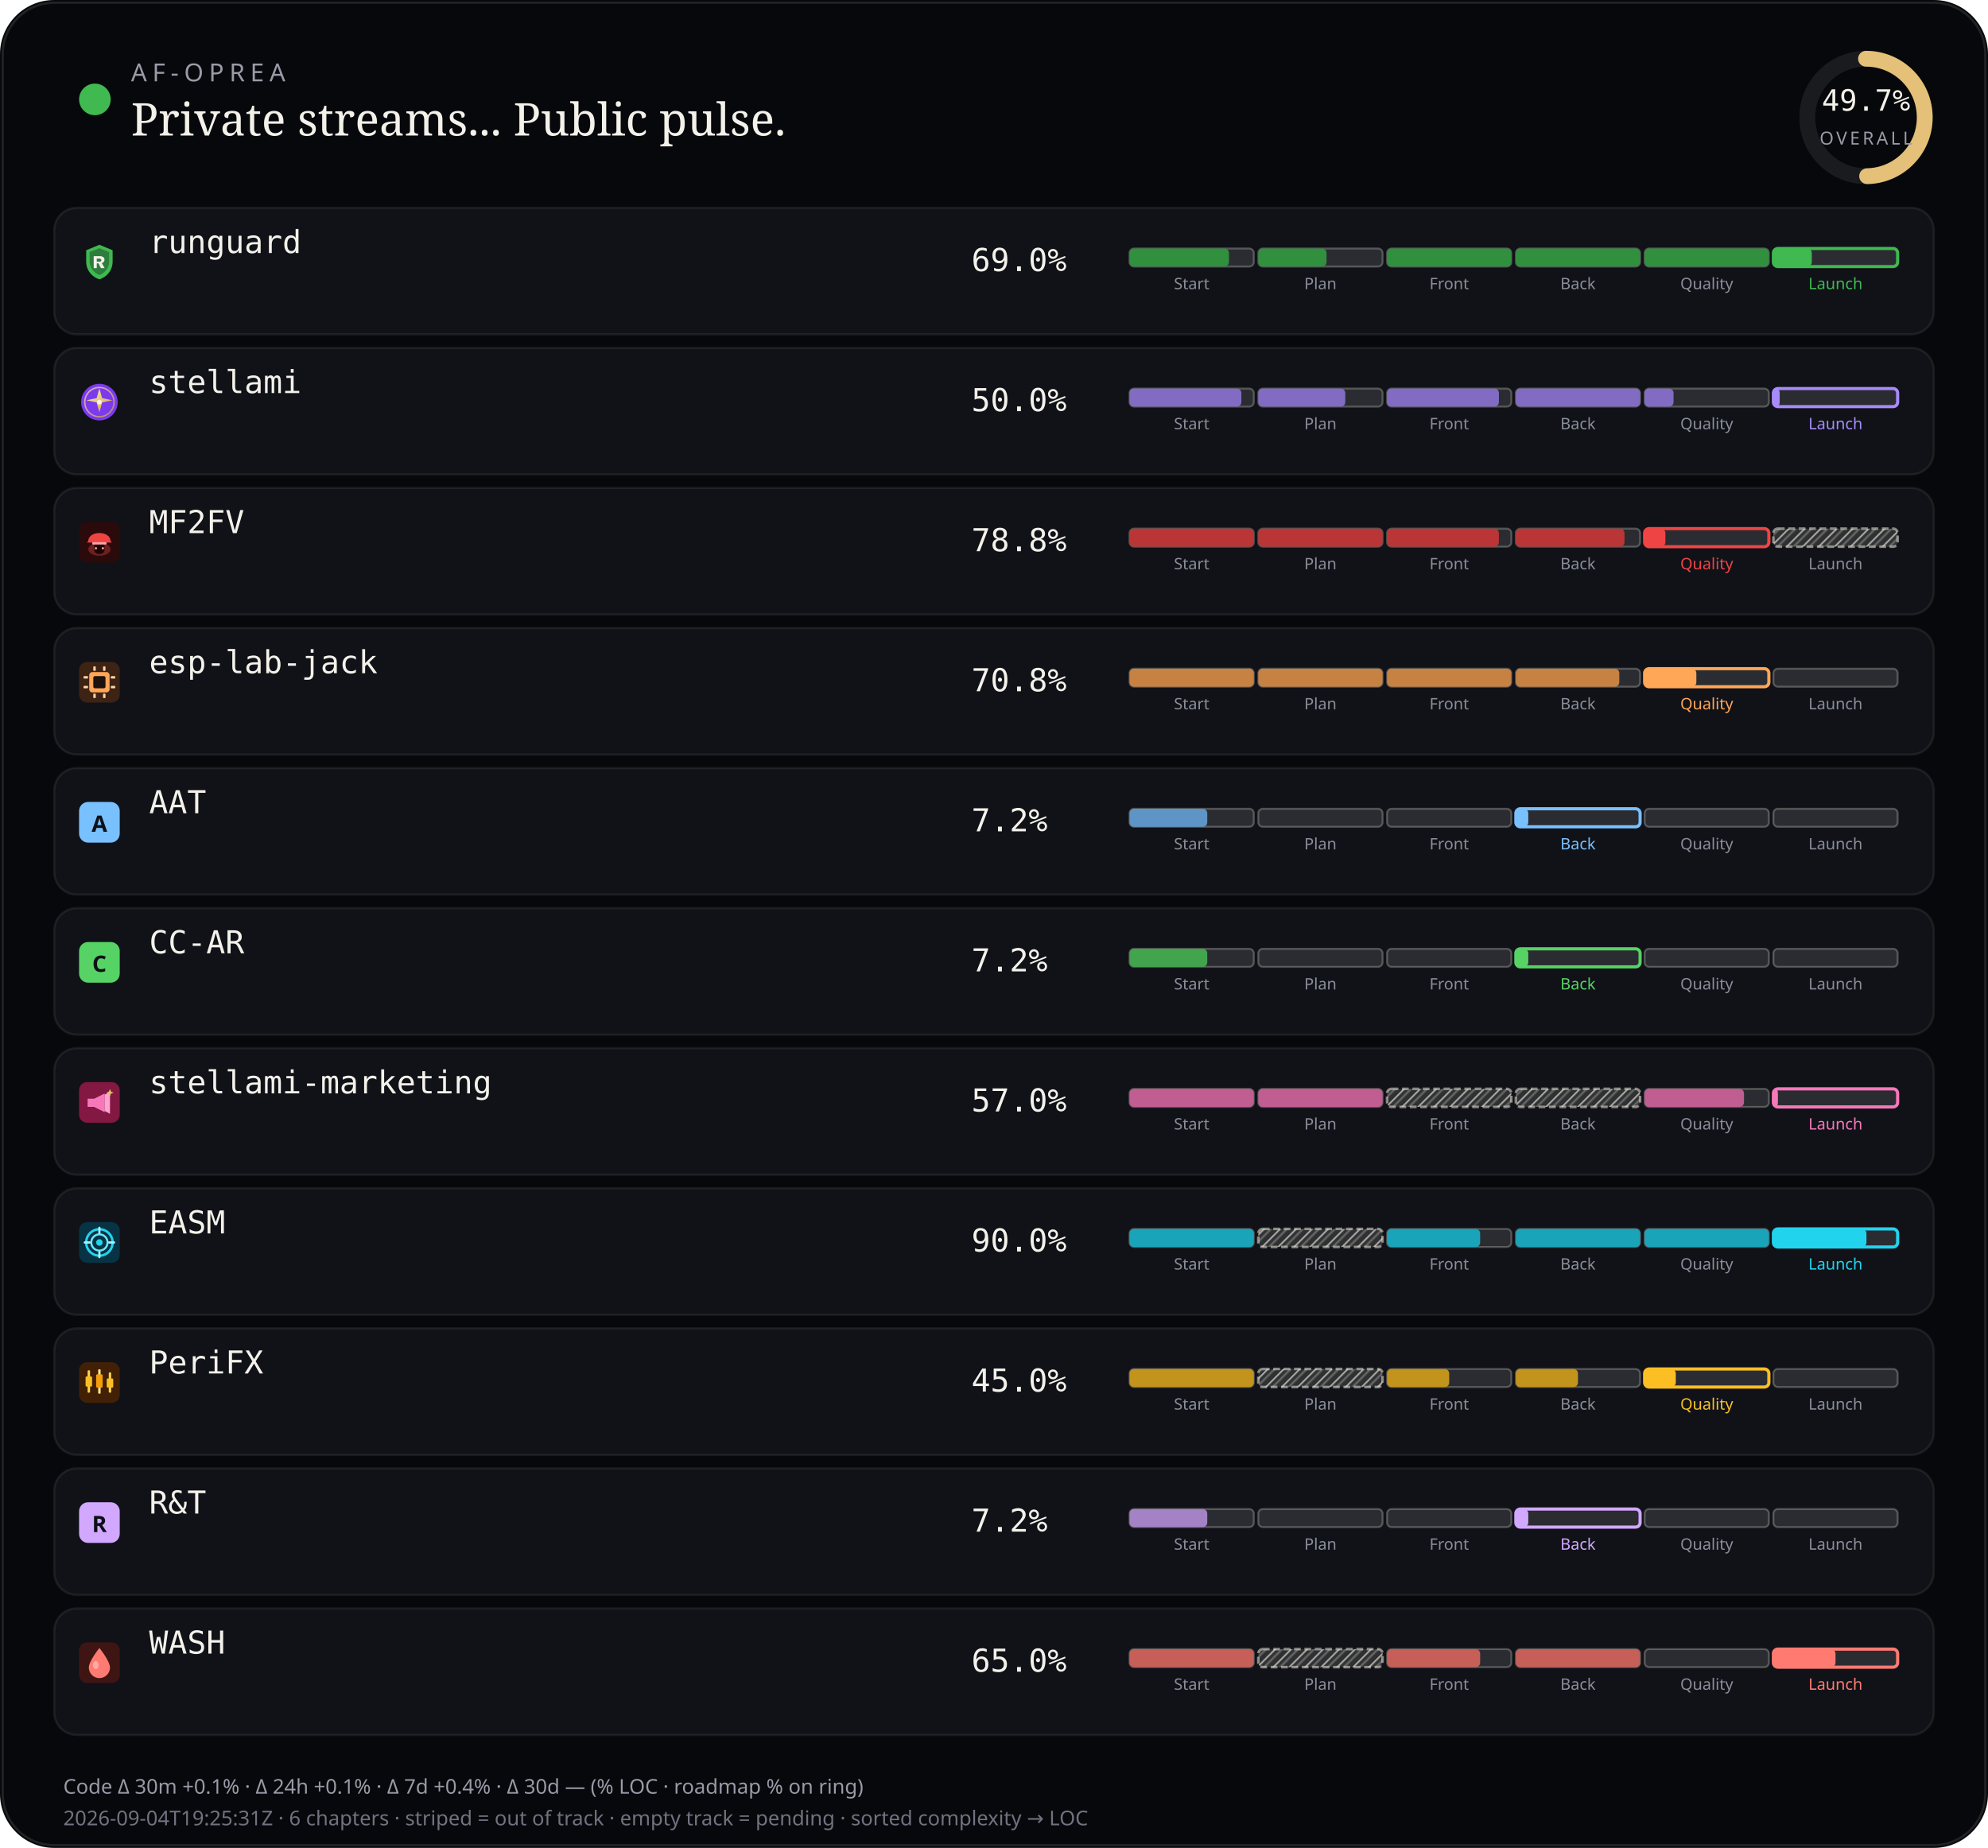
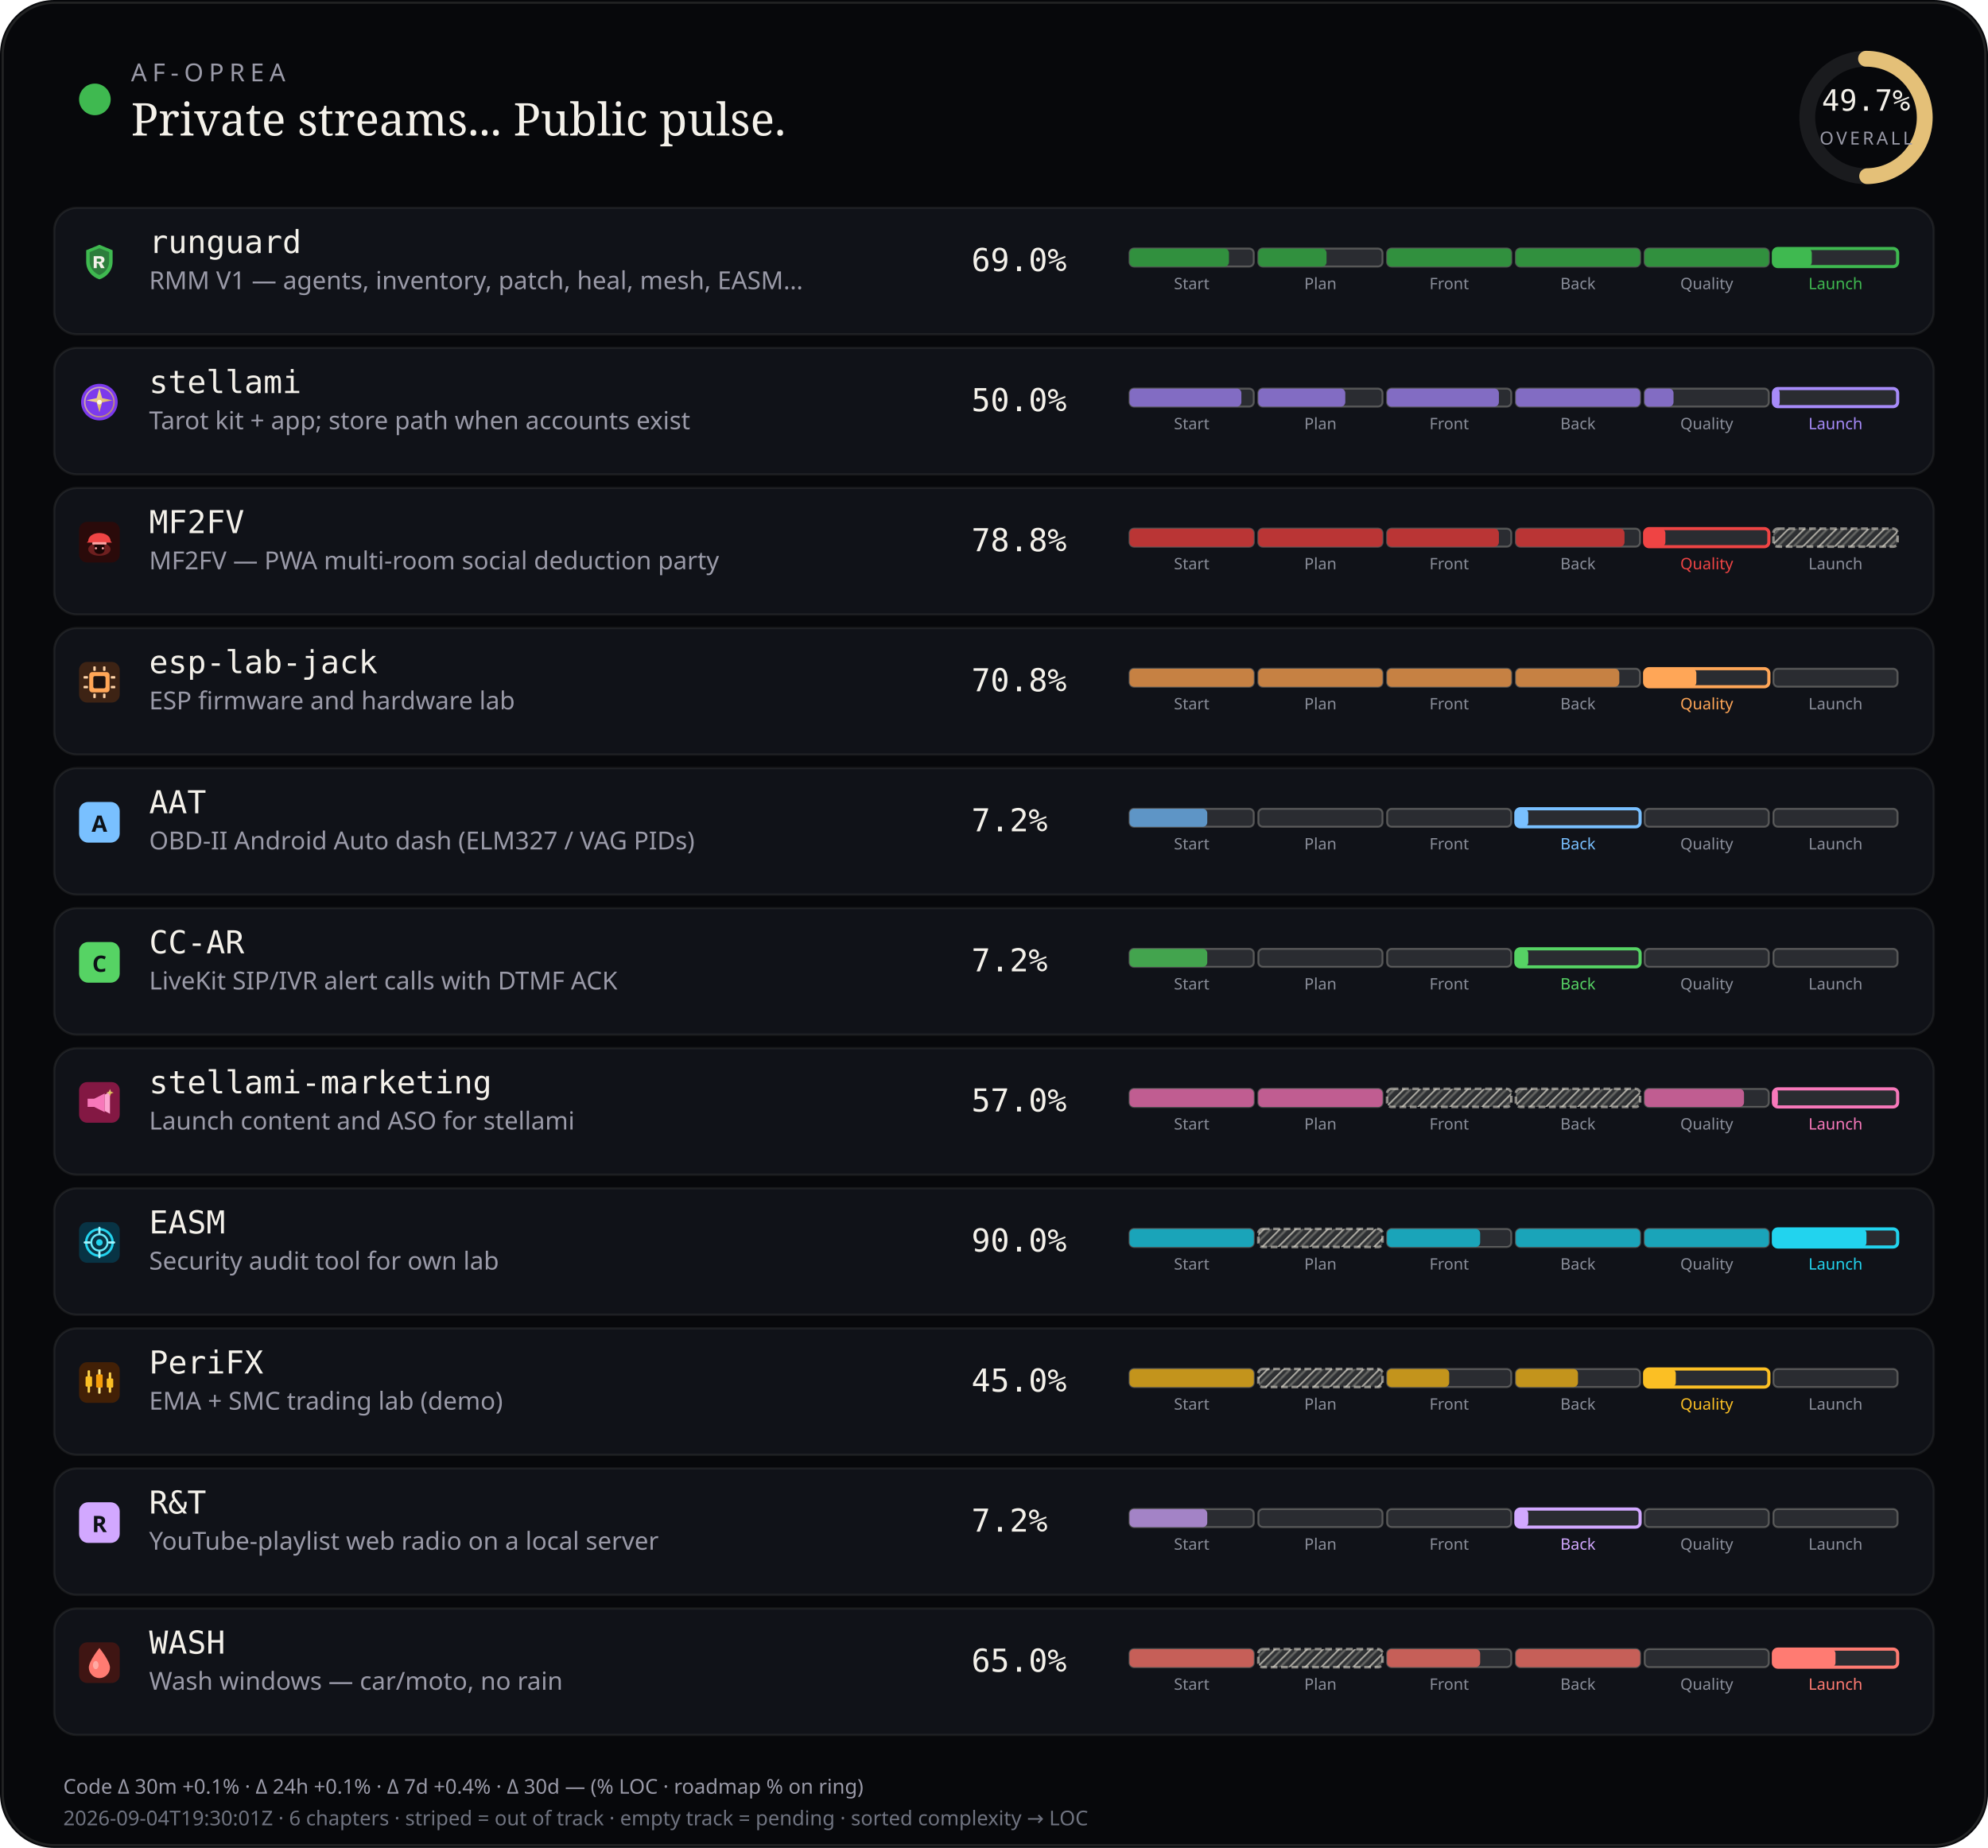
<svg xmlns="http://www.w3.org/2000/svg" viewBox="0 0 880 818" width="880" height="818" role="img" aria-label="AF-Oprea public work pulse">
  <defs>
    <pattern id="chSkip" width="5" height="5" patternUnits="userSpaceOnUse" patternTransform="rotate(45)">
      <line x1="0" y1="0" x2="0" y2="5" stroke="rgba(232,228,214,0.62)" stroke-width="1.6" />
      <line x1="2.5" y1="0" x2="2.5" y2="5" stroke="rgba(232,228,214,0.28)" stroke-width="1" />
    </pattern>
  </defs>
  <rect width="880" height="818" rx="24" fill="#07080b" />
  <rect x="1.2" y="1.2" width="877.6" height="815.6" rx="22.8" fill="none" stroke="rgba(232,228,214,0.12)" />
  <circle cx="42" cy="44" r="7" fill="#3fb950" />
  <text x="58" y="36" fill="#9a9aa8" font-size="11" font-family="ui-sans-serif, system-ui, sans-serif" letter-spacing="2.4">AF-OPREA</text>
  <text x="58" y="60" fill="#f4f1ea" font-size="20" font-family="ui-serif, Georgia, serif">Private streams... Public pulse.</text>
  <g transform="translate(790,16)">
    <circle cx="36" cy="36" r="26" fill="none" stroke="rgba(255,255,255,0.08)" stroke-width="7" />
    <circle cx="36" cy="36" r="26" fill="none" stroke="#e4c078" stroke-width="7" stroke-linecap="round" stroke-dasharray="163.36" stroke-dashoffset="82.17" transform="rotate(-90 36 36)" />
    <text x="36" y="33" text-anchor="middle" fill="#f4f1ea" font-size="13" font-family="ui-monospace, monospace">49.7%</text>
    <text x="36" y="48" text-anchor="middle" fill="#9a9aa8" font-size="8" font-family="ui-sans-serif, system-ui, sans-serif" letter-spacing="1.2">OVERALL</text>
  </g>
  <rect x="24" y="92" width="832" height="56" rx="10" fill="#101218" stroke="rgba(232,228,214,0.08)" />
  <g id="stream_logo_runguard" class="stream_logo" data-stream="runguard" transform="translate(35.0,107.0) scale(0.9)" opacity="1.0">
    <path fill="#3fb950" d="M10 1.5 L16.5 4.2 V9.8 C16.5 14.1 13.6 17.4 10 18.5 C6.4 17.4 3.5 14.1 3.5 9.8 V4.2 Z" />
    <path fill="#0d1117" fill-opacity=".35" d="M10 3.2 L14.8 5.1 V9.7 C14.8 12.9 12.6 15.4 10 16.4 C7.4 15.4 5.2 12.9 5.2 9.7 V5.1 Z" />
    <path fill="#f4f1ea" d="M7.2 7.1h3.1c1.35 0 2.2.7 2.2 1.75 0 .85-.5 1.45-1.35 1.65L12.6 13h-1.85l-1.2-2.35H8.7V13H7.2V7.1zm1.5 1.2v1.55h1.35c.55 0 .9-.28.9-.75s-.35-.8-.9-.8H8.7z" />
  </g>
  <use class="stream_logo" data-stream="runguard" href="#stream_logo_runguard" x="35.0" y="107.0" width="18" height="18" opacity="0" />
  <text x="66" y="112" fill="#f4f1ea" font-size="14" font-family="ui-monospace, SFMono-Regular, monospace">runguard</text>
+   <text x="66" y="128" fill="#9a9aa8" font-size="11" font-family="ui-sans-serif, system-ui, sans-serif">RMM V1 — agents, inventory, patch, heal, mesh, EASM…</text>
  <text x="430" y="120" fill="#f4f1ea" font-size="14" font-family="ui-monospace, SFMono-Regular, monospace">69.0%</text>
  <rect x="500.0" y="110.0" width="55.0" height="8.0" rx="2" fill="rgba(255,255,255,0.11)" stroke="rgba(232,228,214,0.28)" stroke-width="0.85" />
  <rect x="500.0" y="110.0" width="44.0" height="8.0" rx="2" fill="#31903e" />
  <text x="527.5" y="128.0" text-anchor="middle" fill="#8a8e9a" font-size="7" font-family="ui-sans-serif, system-ui, sans-serif">Start</text>
  <rect x="557.0" y="110.0" width="55.0" height="8.0" rx="2" fill="rgba(255,255,255,0.11)" stroke="rgba(232,228,214,0.28)" stroke-width="0.85" />
  <rect x="557.0" y="110.0" width="30.2" height="8.0" rx="2" fill="#31903e" />
  <text x="584.5" y="128.0" text-anchor="middle" fill="#8a8e9a" font-size="7" font-family="ui-sans-serif, system-ui, sans-serif">Plan</text>
  <rect x="614.0" y="110.0" width="55.0" height="8.0" rx="2" fill="rgba(255,255,255,0.11)" stroke="rgba(232,228,214,0.28)" stroke-width="0.85" />
  <rect x="614.0" y="110.0" width="55.0" height="8.0" rx="2" fill="#31903e" />
  <text x="641.5" y="128.0" text-anchor="middle" fill="#8a8e9a" font-size="7" font-family="ui-sans-serif, system-ui, sans-serif">Front</text>
  <rect x="671.0" y="110.0" width="55.0" height="8.0" rx="2" fill="rgba(255,255,255,0.11)" stroke="rgba(232,228,214,0.28)" stroke-width="0.85" />
  <rect x="671.0" y="110.0" width="55.0" height="8.0" rx="2" fill="#31903e" />
  <text x="698.5" y="128.0" text-anchor="middle" fill="#8a8e9a" font-size="7" font-family="ui-sans-serif, system-ui, sans-serif">Back</text>
  <rect x="728.0" y="110.0" width="55.0" height="8.0" rx="2" fill="rgba(255,255,255,0.11)" stroke="rgba(232,228,214,0.28)" stroke-width="0.85" />
  <rect x="728.0" y="110.0" width="55.0" height="8.0" rx="2" fill="#31903e" />
  <text x="755.5" y="128.0" text-anchor="middle" fill="#8a8e9a" font-size="7" font-family="ui-sans-serif, system-ui, sans-serif">Quality</text>
  <rect x="785.0" y="110.0" width="55.0" height="8.0" rx="2" fill="rgba(255,255,255,0.11)" stroke="#3fb950" stroke-width="1.4" />
  <rect x="785.0" y="110.0" width="17.0" height="8.0" rx="2" fill="#3fb950" />
  <text x="812.5" y="128.0" text-anchor="middle" fill="#3fb950" font-size="7" font-family="ui-sans-serif, system-ui, sans-serif">Launch</text>
  <rect x="24" y="154" width="832" height="56" rx="10" fill="#101218" stroke="rgba(232,228,214,0.08)" />
  <g id="stream_logo_stellami" class="stream_logo" data-stream="stellami" transform="translate(35.0,169.0) scale(0.9)" opacity="1.0">
    <defs>
      <linearGradient id="stream_logo_stellami-stellami-gold" x1="0%" y1="0%" x2="100%" y2="100%">
        <stop offset="0%" stop-color="#f5e6a8" />
        <stop offset="55%" stop-color="#e8c57a" />
        <stop offset="100%" stop-color="#c9a227" />
      </linearGradient>
    </defs>
    <circle cx="10" cy="10" r="9" fill="#7c3aed" />
    <circle cx="10" cy="10" r="7.2" fill="none" stroke="url(#stream_logo_stellami-stellami-gold)" stroke-width="0.7" opacity=".7" />
    <path fill="url(#stream_logo_stellami-stellami-gold)" d="M10 3.2 L11.35 8.05 L16.4 9.1 L11.35 10.15 L10 15 L8.65 10.15 L3.6 9.1 L8.65 8.05 Z" />
    <circle cx="10" cy="10" r="1.15" fill="#fff8e8" />
  </g>
  <use class="stream_logo" data-stream="stellami" href="#stream_logo_stellami" x="35.0" y="169.0" width="18" height="18" opacity="0" />
  <text x="66" y="174" fill="#f4f1ea" font-size="14" font-family="ui-monospace, SFMono-Regular, monospace">stellami</text>
+   <text x="66" y="190" fill="#9a9aa8" font-size="11" font-family="ui-sans-serif, system-ui, sans-serif">Tarot kit + app; store path when accounts exist</text>
  <text x="430" y="182" fill="#f4f1ea" font-size="14" font-family="ui-monospace, SFMono-Regular, monospace">50.0%</text>
  <rect x="500.0" y="172.0" width="55.0" height="8.0" rx="2" fill="rgba(255,255,255,0.11)" stroke="rgba(232,228,214,0.28)" stroke-width="0.85" />
  <rect x="500.0" y="172.0" width="49.5" height="8.0" rx="2" fill="#826cc3" />
  <text x="527.5" y="190.0" text-anchor="middle" fill="#8a8e9a" font-size="7" font-family="ui-sans-serif, system-ui, sans-serif">Start</text>
  <rect x="557.0" y="172.0" width="55.0" height="8.0" rx="2" fill="rgba(255,255,255,0.11)" stroke="rgba(232,228,214,0.28)" stroke-width="0.85" />
  <rect x="557.0" y="172.0" width="38.5" height="8.0" rx="2" fill="#826cc3" />
  <text x="584.5" y="190.0" text-anchor="middle" fill="#8a8e9a" font-size="7" font-family="ui-sans-serif, system-ui, sans-serif">Plan</text>
  <rect x="614.0" y="172.0" width="55.0" height="8.0" rx="2" fill="rgba(255,255,255,0.11)" stroke="rgba(232,228,214,0.28)" stroke-width="0.85" />
  <rect x="614.0" y="172.0" width="49.5" height="8.0" rx="2" fill="#826cc3" />
  <text x="641.5" y="190.0" text-anchor="middle" fill="#8a8e9a" font-size="7" font-family="ui-sans-serif, system-ui, sans-serif">Front</text>
  <rect x="671.0" y="172.0" width="55.0" height="8.0" rx="2" fill="rgba(255,255,255,0.11)" stroke="rgba(232,228,214,0.28)" stroke-width="0.85" />
  <rect x="671.0" y="172.0" width="55.0" height="8.0" rx="2" fill="#826cc3" />
  <text x="698.5" y="190.0" text-anchor="middle" fill="#8a8e9a" font-size="7" font-family="ui-sans-serif, system-ui, sans-serif">Back</text>
  <rect x="728.0" y="172.0" width="55.0" height="8.0" rx="2" fill="rgba(255,255,255,0.11)" stroke="rgba(232,228,214,0.28)" stroke-width="0.85" />
  <rect x="728.0" y="172.0" width="12.8" height="8.0" rx="2" fill="#826cc3" />
  <text x="755.5" y="190.0" text-anchor="middle" fill="#8a8e9a" font-size="7" font-family="ui-sans-serif, system-ui, sans-serif">Quality</text>
  <rect x="785.0" y="172.0" width="55.0" height="8.0" rx="2" fill="rgba(255,255,255,0.11)" stroke="#a78bfa" stroke-width="1.4" />
  <rect x="785.0" y="172.0" width="2.8" height="8.0" rx="2" fill="#a78bfa" />
  <text x="812.5" y="190.0" text-anchor="middle" fill="#a78bfa" font-size="7" font-family="ui-sans-serif, system-ui, sans-serif">Launch</text>
  <rect x="24" y="216" width="832" height="56" rx="10" fill="#101218" stroke="rgba(232,228,214,0.08)" />
  <g id="stream_logo_mf2fv" class="stream_logo" data-stream="mf2fv" transform="translate(35.0,231.0) scale(0.9)" opacity="1.0">
    <rect width="20" height="20" rx="4" fill="#2a0a0a" />
    <ellipse cx="10" cy="13.5" rx="5.5" ry="3.2" fill="#ef4444" opacity=".35" />
    <path fill="#ef4444" d="M4.5 9.5 C4.5 7.2 6.8 5.5 10 5.5 S15.5 7.2 15.5 9.5 L16.2 10.2 H3.8 Z" />
    <rect x="6.5" y="10" width="7" height="1.2" rx="0.4" fill="#fca5a5" />
    <path fill="#1a0505" d="M7.5 11.2 h5 v2.8 c0 1-1.1 1.8-2.5 1.8 s-2.5-.8-2.5-1.8 v-2.8z" />
    <circle cx="8.3" cy="13" r="0.55" fill="#fca5a5" />
    <circle cx="11.7" cy="13" r="0.55" fill="#fca5a5" />
  </g>
  <use class="stream_logo" data-stream="mf2fv" href="#stream_logo_mf2fv" x="35.0" y="231.0" width="18" height="18" opacity="0" />
  <text x="66" y="236" fill="#f4f1ea" font-size="14" font-family="ui-monospace, SFMono-Regular, monospace">MF2FV</text>
+   <text x="66" y="252" fill="#9a9aa8" font-size="11" font-family="ui-sans-serif, system-ui, sans-serif">MF2FV — PWA multi-room social deduction party</text>
  <text x="430" y="244" fill="#f4f1ea" font-size="14" font-family="ui-monospace, SFMono-Regular, monospace">78.8%</text>
  <rect x="500.0" y="234.0" width="55.0" height="8.0" rx="2" fill="rgba(255,255,255,0.11)" stroke="rgba(232,228,214,0.28)" stroke-width="0.85" />
  <rect x="500.0" y="234.0" width="55.0" height="8.0" rx="2" fill="#ba3535" />
  <text x="527.5" y="252.0" text-anchor="middle" fill="#8a8e9a" font-size="7" font-family="ui-sans-serif, system-ui, sans-serif">Start</text>
  <rect x="557.0" y="234.0" width="55.0" height="8.0" rx="2" fill="rgba(255,255,255,0.11)" stroke="rgba(232,228,214,0.28)" stroke-width="0.85" />
  <rect x="557.0" y="234.0" width="55.0" height="8.0" rx="2" fill="#ba3535" />
  <text x="584.5" y="252.0" text-anchor="middle" fill="#8a8e9a" font-size="7" font-family="ui-sans-serif, system-ui, sans-serif">Plan</text>
  <rect x="614.0" y="234.0" width="55.0" height="8.0" rx="2" fill="rgba(255,255,255,0.11)" stroke="rgba(232,228,214,0.28)" stroke-width="0.85" />
  <rect x="614.0" y="234.0" width="49.5" height="8.0" rx="2" fill="#ba3535" />
  <text x="641.5" y="252.0" text-anchor="middle" fill="#8a8e9a" font-size="7" font-family="ui-sans-serif, system-ui, sans-serif">Front</text>
  <rect x="671.0" y="234.0" width="55.0" height="8.0" rx="2" fill="rgba(255,255,255,0.11)" stroke="rgba(232,228,214,0.28)" stroke-width="0.85" />
  <rect x="671.0" y="234.0" width="48.1" height="8.0" rx="2" fill="#ba3535" />
  <text x="698.5" y="252.0" text-anchor="middle" fill="#8a8e9a" font-size="7" font-family="ui-sans-serif, system-ui, sans-serif">Back</text>
  <rect x="728.0" y="234.0" width="55.0" height="8.0" rx="2" fill="rgba(255,255,255,0.11)" stroke="#ef4444" stroke-width="1.4" />
  <rect x="728.0" y="234.0" width="9.2" height="8.0" rx="2" fill="#ef4444" />
  <text x="755.5" y="252.0" text-anchor="middle" fill="#ef4444" font-size="7" font-family="ui-sans-serif, system-ui, sans-serif">Quality</text>
  <rect x="785.0" y="234.0" width="55.0" height="8.0" rx="2" fill="rgba(232,228,214,0.14)" />
  <rect x="785.0" y="234.0" width="55.0" height="8.0" rx="2" fill="url(#chSkip)" />
  <rect x="785.0" y="234.0" width="55.0" height="8.0" rx="2" fill="none" stroke="rgba(232,228,214,0.55)" stroke-width="1.15" stroke-dasharray="3 1.6" />
  <text x="812.5" y="252.0" text-anchor="middle" fill="#8a8e9a" font-size="7" font-family="ui-sans-serif, system-ui, sans-serif">Launch</text>
  <rect x="24" y="278" width="832" height="56" rx="10" fill="#101218" stroke="rgba(232,228,214,0.08)" />
  <g id="stream_logo_esp-lab-jack" class="stream_logo" data-stream="esp-lab-jack" transform="translate(35.0,293.0) scale(0.9)" opacity="1.0">
    <rect width="20" height="20" rx="4" fill="#3d2314" />
    <rect x="5" y="5" width="10" height="10" rx="1.5" fill="#ffa657" />
    <rect x="7" y="7" width="6" height="6" rx="0.8" fill="#1c1210" />
    <rect x="2.2" y="7" width="2.2" height="1.2" rx="0.3" fill="#ffd4a8" />
    <rect x="2.2" y="11.8" width="2.2" height="1.2" rx="0.3" fill="#ffd4a8" />
    <rect x="15.6" y="7" width="2.2" height="1.2" rx="0.3" fill="#ffd4a8" />
    <rect x="15.6" y="11.8" width="2.2" height="1.2" rx="0.3" fill="#ffd4a8" />
    <rect x="7" y="2.2" width="1.2" height="2.2" rx="0.3" fill="#ffd4a8" />
    <rect x="11.8" y="2.2" width="1.2" height="2.2" rx="0.3" fill="#ffd4a8" />
    <rect x="7" y="15.6" width="1.2" height="2.2" rx="0.3" fill="#ffd4a8" />
    <rect x="11.8" y="15.6" width="1.2" height="2.2" rx="0.3" fill="#ffd4a8" />
  </g>
  <use class="stream_logo" data-stream="esp-lab-jack" href="#stream_logo_esp-lab-jack" x="35.0" y="293.0" width="18" height="18" opacity="0" />
  <text x="66" y="298" fill="#f4f1ea" font-size="14" font-family="ui-monospace, SFMono-Regular, monospace">esp-lab-jack</text>
+   <text x="66" y="314" fill="#9a9aa8" font-size="11" font-family="ui-sans-serif, system-ui, sans-serif">ESP firmware and hardware lab</text>
  <text x="430" y="306" fill="#f4f1ea" font-size="14" font-family="ui-monospace, SFMono-Regular, monospace">70.8%</text>
  <rect x="500.0" y="296.0" width="55.0" height="8.0" rx="2" fill="rgba(255,255,255,0.11)" stroke="rgba(232,228,214,0.28)" stroke-width="0.85" />
  <rect x="500.0" y="296.0" width="55.0" height="8.0" rx="2" fill="#c68143" />
  <text x="527.5" y="314.0" text-anchor="middle" fill="#8a8e9a" font-size="7" font-family="ui-sans-serif, system-ui, sans-serif">Start</text>
  <rect x="557.0" y="296.0" width="55.0" height="8.0" rx="2" fill="rgba(255,255,255,0.11)" stroke="rgba(232,228,214,0.28)" stroke-width="0.85" />
  <rect x="557.0" y="296.0" width="55.0" height="8.0" rx="2" fill="#c68143" />
  <text x="584.5" y="314.0" text-anchor="middle" fill="#8a8e9a" font-size="7" font-family="ui-sans-serif, system-ui, sans-serif">Plan</text>
  <rect x="614.0" y="296.0" width="55.0" height="8.0" rx="2" fill="rgba(255,255,255,0.11)" stroke="rgba(232,228,214,0.28)" stroke-width="0.85" />
  <rect x="614.0" y="296.0" width="55.0" height="8.0" rx="2" fill="#c68143" />
  <text x="641.5" y="314.0" text-anchor="middle" fill="#8a8e9a" font-size="7" font-family="ui-sans-serif, system-ui, sans-serif">Front</text>
  <rect x="671.0" y="296.0" width="55.0" height="8.0" rx="2" fill="rgba(255,255,255,0.11)" stroke="rgba(232,228,214,0.28)" stroke-width="0.85" />
  <rect x="671.0" y="296.0" width="45.8" height="8.0" rx="2" fill="#c68143" />
  <text x="698.5" y="314.0" text-anchor="middle" fill="#8a8e9a" font-size="7" font-family="ui-sans-serif, system-ui, sans-serif">Back</text>
  <rect x="728.0" y="296.0" width="55.0" height="8.0" rx="2" fill="rgba(255,255,255,0.11)" stroke="#ffa657" stroke-width="1.4" />
  <rect x="728.0" y="296.0" width="22.9" height="8.0" rx="2" fill="#ffa657" />
  <text x="755.5" y="314.0" text-anchor="middle" fill="#ffa657" font-size="7" font-family="ui-sans-serif, system-ui, sans-serif">Quality</text>
  <rect x="785.0" y="296.0" width="55.0" height="8.0" rx="2" fill="rgba(255,255,255,0.11)" stroke="rgba(232,228,214,0.28)" stroke-width="0.85" />
  <text x="812.5" y="314.0" text-anchor="middle" fill="#8a8e9a" font-size="7" font-family="ui-sans-serif, system-ui, sans-serif">Launch</text>
  <rect x="24" y="340" width="832" height="56" rx="10" fill="#101218" stroke="rgba(232,228,214,0.08)" />
  <g id="stream_logo_aat" class="stream_logo" data-stream="aat" opacity="1.0">
    <rect x="35.0" y="355.0" width="18" height="18" rx="4" fill="#79c0ff" />
    <text x="44.0" y="368.2" text-anchor="middle" fill="#0d1117" font-size="10" font-family="ui-sans-serif, system-ui, sans-serif" font-weight="700">A</text>
  </g>
  <text x="66" y="360" fill="#f4f1ea" font-size="14" font-family="ui-monospace, SFMono-Regular, monospace">AAT</text>
+   <text x="66" y="376" fill="#9a9aa8" font-size="11" font-family="ui-sans-serif, system-ui, sans-serif">OBD-II Android Auto dash (ELM327 / VAG PIDs)</text>
  <text x="430" y="368" fill="#f4f1ea" font-size="14" font-family="ui-monospace, SFMono-Regular, monospace">7.2%</text>
  <rect x="500.0" y="358.0" width="55.0" height="8.0" rx="2" fill="rgba(255,255,255,0.11)" stroke="rgba(232,228,214,0.28)" stroke-width="0.85" />
  <rect x="500.0" y="358.0" width="34.4" height="8.0" rx="2" fill="#5e95c6" />
  <text x="527.5" y="376.0" text-anchor="middle" fill="#8a8e9a" font-size="7" font-family="ui-sans-serif, system-ui, sans-serif">Start</text>
  <rect x="557.0" y="358.0" width="55.0" height="8.0" rx="2" fill="rgba(255,255,255,0.11)" stroke="rgba(232,228,214,0.28)" stroke-width="0.85" />
  <text x="584.5" y="376.0" text-anchor="middle" fill="#8a8e9a" font-size="7" font-family="ui-sans-serif, system-ui, sans-serif">Plan</text>
  <rect x="614.0" y="358.0" width="55.0" height="8.0" rx="2" fill="rgba(255,255,255,0.11)" stroke="rgba(232,228,214,0.28)" stroke-width="0.85" />
  <text x="641.5" y="376.0" text-anchor="middle" fill="#8a8e9a" font-size="7" font-family="ui-sans-serif, system-ui, sans-serif">Front</text>
  <rect x="671.0" y="358.0" width="55.0" height="8.0" rx="2" fill="rgba(255,255,255,0.11)" stroke="#79c0ff" stroke-width="1.4" />
  <rect x="671.0" y="358.0" width="5.5" height="8.0" rx="2" fill="#79c0ff" />
  <text x="698.5" y="376.0" text-anchor="middle" fill="#79c0ff" font-size="7" font-family="ui-sans-serif, system-ui, sans-serif">Back</text>
  <rect x="728.0" y="358.0" width="55.0" height="8.0" rx="2" fill="rgba(255,255,255,0.11)" stroke="rgba(232,228,214,0.28)" stroke-width="0.85" />
  <text x="755.5" y="376.0" text-anchor="middle" fill="#8a8e9a" font-size="7" font-family="ui-sans-serif, system-ui, sans-serif">Quality</text>
  <rect x="785.0" y="358.0" width="55.0" height="8.0" rx="2" fill="rgba(255,255,255,0.11)" stroke="rgba(232,228,214,0.28)" stroke-width="0.85" />
  <text x="812.5" y="376.0" text-anchor="middle" fill="#8a8e9a" font-size="7" font-family="ui-sans-serif, system-ui, sans-serif">Launch</text>
  <rect x="24" y="402" width="832" height="56" rx="10" fill="#101218" stroke="rgba(232,228,214,0.08)" />
  <g id="stream_logo_cc-ar" class="stream_logo" data-stream="cc-ar" opacity="1.0">
    <rect x="35.0" y="417.0" width="18" height="18" rx="4" fill="#56d364" />
    <text x="44.0" y="430.2" text-anchor="middle" fill="#0d1117" font-size="10" font-family="ui-sans-serif, system-ui, sans-serif" font-weight="700">C</text>
  </g>
  <text x="66" y="422" fill="#f4f1ea" font-size="14" font-family="ui-monospace, SFMono-Regular, monospace">CC-AR</text>
+   <text x="66" y="438" fill="#9a9aa8" font-size="11" font-family="ui-sans-serif, system-ui, sans-serif">LiveKit SIP/IVR alert calls with DTMF ACK</text>
  <text x="430" y="430" fill="#f4f1ea" font-size="14" font-family="ui-monospace, SFMono-Regular, monospace">7.2%</text>
  <rect x="500.0" y="420.0" width="55.0" height="8.0" rx="2" fill="rgba(255,255,255,0.11)" stroke="rgba(232,228,214,0.28)" stroke-width="0.85" />
  <rect x="500.0" y="420.0" width="34.4" height="8.0" rx="2" fill="#43a44e" />
  <text x="527.5" y="438.0" text-anchor="middle" fill="#8a8e9a" font-size="7" font-family="ui-sans-serif, system-ui, sans-serif">Start</text>
  <rect x="557.0" y="420.0" width="55.0" height="8.0" rx="2" fill="rgba(255,255,255,0.11)" stroke="rgba(232,228,214,0.28)" stroke-width="0.85" />
  <text x="584.5" y="438.0" text-anchor="middle" fill="#8a8e9a" font-size="7" font-family="ui-sans-serif, system-ui, sans-serif">Plan</text>
  <rect x="614.0" y="420.0" width="55.0" height="8.0" rx="2" fill="rgba(255,255,255,0.11)" stroke="rgba(232,228,214,0.28)" stroke-width="0.85" />
  <text x="641.5" y="438.0" text-anchor="middle" fill="#8a8e9a" font-size="7" font-family="ui-sans-serif, system-ui, sans-serif">Front</text>
  <rect x="671.0" y="420.0" width="55.0" height="8.0" rx="2" fill="rgba(255,255,255,0.11)" stroke="#56d364" stroke-width="1.4" />
  <rect x="671.0" y="420.0" width="5.5" height="8.0" rx="2" fill="#56d364" />
  <text x="698.5" y="438.0" text-anchor="middle" fill="#56d364" font-size="7" font-family="ui-sans-serif, system-ui, sans-serif">Back</text>
  <rect x="728.0" y="420.0" width="55.0" height="8.0" rx="2" fill="rgba(255,255,255,0.11)" stroke="rgba(232,228,214,0.28)" stroke-width="0.85" />
  <text x="755.5" y="438.0" text-anchor="middle" fill="#8a8e9a" font-size="7" font-family="ui-sans-serif, system-ui, sans-serif">Quality</text>
  <rect x="785.0" y="420.0" width="55.0" height="8.0" rx="2" fill="rgba(255,255,255,0.11)" stroke="rgba(232,228,214,0.28)" stroke-width="0.85" />
  <text x="812.5" y="438.0" text-anchor="middle" fill="#8a8e9a" font-size="7" font-family="ui-sans-serif, system-ui, sans-serif">Launch</text>
  <rect x="24" y="464" width="832" height="56" rx="10" fill="#101218" stroke="rgba(232,228,214,0.08)" />
  <g id="stream_logo_stellami-marketing" class="stream_logo" data-stream="stellami-marketing" transform="translate(35.0,479.0) scale(0.9)" opacity="1.0">
    <defs>
      <linearGradient id="stream_logo_stellami-marketing-smkt-gold" x1="0%" y1="0%" x2="100%" y2="100%">
        <stop offset="0%" stop-color="#f5e6a8" />
        <stop offset="100%" stop-color="#c9a227" />
      </linearGradient>
    </defs>
    <rect width="20" height="20" rx="4" fill="#831843" />
    <path fill="#f778ba" d="M4.2 8.2h3.2l5.2-2.6v9.2l-5.2-2.6H4.2z" />
    <path fill="#fda4d0" d="M12.6 6.2l2.6-1.4v10.8l-2.6-1.4z" />
    <path fill="url(#stream_logo_stellami-marketing-smkt-gold)" d="M15.2 3.4 L15.7 4.7 L17 5.2 L15.7 5.7 L15.2 7 L14.7 5.7 L13.4 5.2 L14.7 4.7 Z" />
  </g>
  <use class="stream_logo" data-stream="stellami-marketing" href="#stream_logo_stellami-marketing" x="35.0" y="479.0" width="18" height="18" opacity="0" />
  <text x="66" y="484" fill="#f4f1ea" font-size="14" font-family="ui-monospace, SFMono-Regular, monospace">stellami-marketing</text>
+   <text x="66" y="500" fill="#9a9aa8" font-size="11" font-family="ui-sans-serif, system-ui, sans-serif">Launch content and ASO for stellami</text>
  <text x="430" y="492" fill="#f4f1ea" font-size="14" font-family="ui-monospace, SFMono-Regular, monospace">57.0%</text>
  <rect x="500.0" y="482.0" width="55.0" height="8.0" rx="2" fill="rgba(255,255,255,0.11)" stroke="rgba(232,228,214,0.28)" stroke-width="0.85" />
  <rect x="500.0" y="482.0" width="55.0" height="8.0" rx="2" fill="#c05d91" />
  <text x="527.5" y="500.0" text-anchor="middle" fill="#8a8e9a" font-size="7" font-family="ui-sans-serif, system-ui, sans-serif">Start</text>
  <rect x="557.0" y="482.0" width="55.0" height="8.0" rx="2" fill="rgba(255,255,255,0.11)" stroke="rgba(232,228,214,0.28)" stroke-width="0.85" />
  <rect x="557.0" y="482.0" width="55.0" height="8.0" rx="2" fill="#c05d91" />
  <text x="584.5" y="500.0" text-anchor="middle" fill="#8a8e9a" font-size="7" font-family="ui-sans-serif, system-ui, sans-serif">Plan</text>
  <rect x="614.0" y="482.0" width="55.0" height="8.0" rx="2" fill="rgba(232,228,214,0.14)" />
  <rect x="614.0" y="482.0" width="55.0" height="8.0" rx="2" fill="url(#chSkip)" />
  <rect x="614.0" y="482.0" width="55.0" height="8.0" rx="2" fill="none" stroke="rgba(232,228,214,0.55)" stroke-width="1.15" stroke-dasharray="3 1.6" />
  <text x="641.5" y="500.0" text-anchor="middle" fill="#8a8e9a" font-size="7" font-family="ui-sans-serif, system-ui, sans-serif">Front</text>
  <rect x="671.0" y="482.0" width="55.0" height="8.0" rx="2" fill="rgba(232,228,214,0.14)" />
  <rect x="671.0" y="482.0" width="55.0" height="8.0" rx="2" fill="url(#chSkip)" />
  <rect x="671.0" y="482.0" width="55.0" height="8.0" rx="2" fill="none" stroke="rgba(232,228,214,0.55)" stroke-width="1.15" stroke-dasharray="3 1.6" />
  <text x="698.5" y="500.0" text-anchor="middle" fill="#8a8e9a" font-size="7" font-family="ui-sans-serif, system-ui, sans-serif">Back</text>
  <rect x="728.0" y="482.0" width="55.0" height="8.0" rx="2" fill="rgba(255,255,255,0.11)" stroke="rgba(232,228,214,0.28)" stroke-width="0.85" />
  <rect x="728.0" y="482.0" width="44.0" height="8.0" rx="2" fill="#c05d91" />
  <text x="755.5" y="500.0" text-anchor="middle" fill="#8a8e9a" font-size="7" font-family="ui-sans-serif, system-ui, sans-serif">Quality</text>
  <rect x="785.0" y="482.0" width="55.0" height="8.0" rx="2" fill="rgba(255,255,255,0.11)" stroke="#f778ba" stroke-width="1.4" />
  <rect x="785.0" y="482.0" width="2.0" height="8.0" rx="2" fill="#f778ba" />
  <text x="812.5" y="500.0" text-anchor="middle" fill="#f778ba" font-size="7" font-family="ui-sans-serif, system-ui, sans-serif">Launch</text>
  <rect x="24" y="526" width="832" height="56" rx="10" fill="#101218" stroke="rgba(232,228,214,0.08)" />
  <g id="stream_logo_easm" class="stream_logo" data-stream="easm" transform="translate(35.0,541.0) scale(0.9)" opacity="1.0">
    <rect width="20" height="20" rx="4" fill="#083344" />
    <circle cx="10" cy="10" r="6.5" fill="none" stroke="#22d3ee" stroke-width="1.2" />
    <circle cx="10" cy="10" r="4" fill="none" stroke="#67e8f9" stroke-width="1" />
    <circle cx="10" cy="10" r="1.6" fill="#22d3ee" />
    <path d="M10 2.8 V5.2 M10 14.8 V17.2 M2.8 10 H5.2 M14.8 10 H17.2" stroke="#a5f3fc" stroke-width="1.1" stroke-linecap="round" />
  </g>
  <use class="stream_logo" data-stream="easm" href="#stream_logo_easm" x="35.0" y="541.0" width="18" height="18" opacity="0" />
  <text x="66" y="546" fill="#f4f1ea" font-size="14" font-family="ui-monospace, SFMono-Regular, monospace">EASM</text>
+   <text x="66" y="562" fill="#9a9aa8" font-size="11" font-family="ui-sans-serif, system-ui, sans-serif">Security audit tool for own lab</text>
  <text x="430" y="554" fill="#f4f1ea" font-size="14" font-family="ui-monospace, SFMono-Regular, monospace">90.0%</text>
  <rect x="500.0" y="544.0" width="55.0" height="8.0" rx="2" fill="rgba(255,255,255,0.11)" stroke="rgba(232,228,214,0.28)" stroke-width="0.85" />
  <rect x="500.0" y="544.0" width="55.0" height="8.0" rx="2" fill="#1aa4b9" />
  <text x="527.5" y="562.0" text-anchor="middle" fill="#8a8e9a" font-size="7" font-family="ui-sans-serif, system-ui, sans-serif">Start</text>
  <rect x="557.0" y="544.0" width="55.0" height="8.0" rx="2" fill="rgba(232,228,214,0.14)" />
  <rect x="557.0" y="544.0" width="55.0" height="8.0" rx="2" fill="url(#chSkip)" />
  <rect x="557.0" y="544.0" width="55.0" height="8.0" rx="2" fill="none" stroke="rgba(232,228,214,0.55)" stroke-width="1.15" stroke-dasharray="3 1.6" />
  <text x="584.5" y="562.0" text-anchor="middle" fill="#8a8e9a" font-size="7" font-family="ui-sans-serif, system-ui, sans-serif">Plan</text>
  <rect x="614.0" y="544.0" width="55.0" height="8.0" rx="2" fill="rgba(255,255,255,0.11)" stroke="rgba(232,228,214,0.28)" stroke-width="0.85" />
  <rect x="614.0" y="544.0" width="41.2" height="8.0" rx="2" fill="#1aa4b9" />
  <text x="641.5" y="562.0" text-anchor="middle" fill="#8a8e9a" font-size="7" font-family="ui-sans-serif, system-ui, sans-serif">Front</text>
  <rect x="671.0" y="544.0" width="55.0" height="8.0" rx="2" fill="rgba(255,255,255,0.11)" stroke="rgba(232,228,214,0.28)" stroke-width="0.85" />
  <rect x="671.0" y="544.0" width="55.0" height="8.0" rx="2" fill="#1aa4b9" />
  <text x="698.5" y="562.0" text-anchor="middle" fill="#8a8e9a" font-size="7" font-family="ui-sans-serif, system-ui, sans-serif">Back</text>
  <rect x="728.0" y="544.0" width="55.0" height="8.0" rx="2" fill="rgba(255,255,255,0.11)" stroke="rgba(232,228,214,0.28)" stroke-width="0.85" />
  <rect x="728.0" y="544.0" width="55.0" height="8.0" rx="2" fill="#1aa4b9" />
  <text x="755.5" y="562.0" text-anchor="middle" fill="#8a8e9a" font-size="7" font-family="ui-sans-serif, system-ui, sans-serif">Quality</text>
  <rect x="785.0" y="544.0" width="55.0" height="8.0" rx="2" fill="rgba(255,255,255,0.11)" stroke="#22d3ee" stroke-width="1.4" />
  <rect x="785.0" y="544.0" width="41.2" height="8.0" rx="2" fill="#22d3ee" />
  <text x="812.5" y="562.0" text-anchor="middle" fill="#22d3ee" font-size="7" font-family="ui-sans-serif, system-ui, sans-serif">Launch</text>
  <rect x="24" y="588" width="832" height="56" rx="10" fill="#101218" stroke="rgba(232,228,214,0.08)" />
  <g id="stream_logo_peri" class="stream_logo" data-stream="peri" transform="translate(35.0,603.0) scale(0.9)" opacity="1.0">
    <rect width="20" height="20" rx="4" fill="#422006" />
    <rect x="4.2" y="4" width="1.2" height="11" rx="0.4" fill="#fcd34d" />
    <rect x="3.2" y="7" width="3.2" height="5" rx="0.5" fill="#fbbf24" />
    <rect x="9.4" y="3.5" width="1.2" height="12" rx="0.4" fill="#fde68a" />
    <rect x="8.4" y="6" width="3.2" height="6.5" rx="0.5" fill="#f59e0b" />
    <rect x="14.6" y="5" width="1.2" height="10" rx="0.4" fill="#fcd34d" />
    <rect x="13.6" y="8" width="3.2" height="4.5" rx="0.5" fill="#fbbf24" />
  </g>
  <use class="stream_logo" data-stream="peri" href="#stream_logo_peri" x="35.0" y="603.0" width="18" height="18" opacity="0" />
  <text x="66" y="608" fill="#f4f1ea" font-size="14" font-family="ui-monospace, SFMono-Regular, monospace">PeriFX</text>
+   <text x="66" y="624" fill="#9a9aa8" font-size="11" font-family="ui-sans-serif, system-ui, sans-serif">EMA + SMC trading lab (demo)</text>
  <text x="430" y="616" fill="#f4f1ea" font-size="14" font-family="ui-monospace, SFMono-Regular, monospace">45.0%</text>
  <rect x="500.0" y="606.0" width="55.0" height="8.0" rx="2" fill="rgba(255,255,255,0.11)" stroke="rgba(232,228,214,0.28)" stroke-width="0.85" />
  <rect x="500.0" y="606.0" width="55.0" height="8.0" rx="2" fill="#c3941c" />
  <text x="527.5" y="624.0" text-anchor="middle" fill="#8a8e9a" font-size="7" font-family="ui-sans-serif, system-ui, sans-serif">Start</text>
  <rect x="557.0" y="606.0" width="55.0" height="8.0" rx="2" fill="rgba(232,228,214,0.14)" />
  <rect x="557.0" y="606.0" width="55.0" height="8.0" rx="2" fill="url(#chSkip)" />
  <rect x="557.0" y="606.0" width="55.0" height="8.0" rx="2" fill="none" stroke="rgba(232,228,214,0.55)" stroke-width="1.15" stroke-dasharray="3 1.6" />
  <text x="584.5" y="624.0" text-anchor="middle" fill="#8a8e9a" font-size="7" font-family="ui-sans-serif, system-ui, sans-serif">Plan</text>
  <rect x="614.0" y="606.0" width="55.0" height="8.0" rx="2" fill="rgba(255,255,255,0.11)" stroke="rgba(232,228,214,0.28)" stroke-width="0.85" />
  <rect x="614.0" y="606.0" width="27.5" height="8.0" rx="2" fill="#c3941c" />
  <text x="641.5" y="624.0" text-anchor="middle" fill="#8a8e9a" font-size="7" font-family="ui-sans-serif, system-ui, sans-serif">Front</text>
  <rect x="671.0" y="606.0" width="55.0" height="8.0" rx="2" fill="rgba(255,255,255,0.11)" stroke="rgba(232,228,214,0.28)" stroke-width="0.85" />
  <rect x="671.0" y="606.0" width="27.5" height="8.0" rx="2" fill="#c3941c" />
  <text x="698.5" y="624.0" text-anchor="middle" fill="#8a8e9a" font-size="7" font-family="ui-sans-serif, system-ui, sans-serif">Back</text>
  <rect x="728.0" y="606.0" width="55.0" height="8.0" rx="2" fill="rgba(255,255,255,0.11)" stroke="#fbbf24" stroke-width="1.4" />
  <rect x="728.0" y="606.0" width="13.8" height="8.0" rx="2" fill="#fbbf24" />
  <text x="755.5" y="624.0" text-anchor="middle" fill="#fbbf24" font-size="7" font-family="ui-sans-serif, system-ui, sans-serif">Quality</text>
  <rect x="785.0" y="606.0" width="55.0" height="8.0" rx="2" fill="rgba(255,255,255,0.11)" stroke="rgba(232,228,214,0.28)" stroke-width="0.85" />
  <text x="812.5" y="624.0" text-anchor="middle" fill="#8a8e9a" font-size="7" font-family="ui-sans-serif, system-ui, sans-serif">Launch</text>
  <rect x="24" y="650" width="832" height="56" rx="10" fill="#101218" stroke="rgba(232,228,214,0.08)" />
  <g id="stream_logo_rt" class="stream_logo" data-stream="rt" opacity="1.0">
    <rect x="35.0" y="665.0" width="18" height="18" rx="4" fill="#d2a8ff" />
    <text x="44.0" y="678.2" text-anchor="middle" fill="#0d1117" font-size="10" font-family="ui-sans-serif, system-ui, sans-serif" font-weight="700">R</text>
  </g>
  <text x="66" y="670" fill="#f4f1ea" font-size="14" font-family="ui-monospace, SFMono-Regular, monospace">R&amp;T</text>
+   <text x="66" y="686" fill="#9a9aa8" font-size="11" font-family="ui-sans-serif, system-ui, sans-serif">YouTube-playlist web radio on a local server</text>
  <text x="430" y="678" fill="#f4f1ea" font-size="14" font-family="ui-monospace, SFMono-Regular, monospace">7.2%</text>
  <rect x="500.0" y="668.0" width="55.0" height="8.0" rx="2" fill="rgba(255,255,255,0.11)" stroke="rgba(232,228,214,0.28)" stroke-width="0.85" />
  <rect x="500.0" y="668.0" width="34.4" height="8.0" rx="2" fill="#a383c6" />
  <text x="527.5" y="686.0" text-anchor="middle" fill="#8a8e9a" font-size="7" font-family="ui-sans-serif, system-ui, sans-serif">Start</text>
  <rect x="557.0" y="668.0" width="55.0" height="8.0" rx="2" fill="rgba(255,255,255,0.11)" stroke="rgba(232,228,214,0.28)" stroke-width="0.85" />
  <text x="584.5" y="686.0" text-anchor="middle" fill="#8a8e9a" font-size="7" font-family="ui-sans-serif, system-ui, sans-serif">Plan</text>
  <rect x="614.0" y="668.0" width="55.0" height="8.0" rx="2" fill="rgba(255,255,255,0.11)" stroke="rgba(232,228,214,0.28)" stroke-width="0.85" />
  <text x="641.5" y="686.0" text-anchor="middle" fill="#8a8e9a" font-size="7" font-family="ui-sans-serif, system-ui, sans-serif">Front</text>
  <rect x="671.0" y="668.0" width="55.0" height="8.0" rx="2" fill="rgba(255,255,255,0.11)" stroke="#d2a8ff" stroke-width="1.4" />
  <rect x="671.0" y="668.0" width="5.5" height="8.0" rx="2" fill="#d2a8ff" />
  <text x="698.5" y="686.0" text-anchor="middle" fill="#d2a8ff" font-size="7" font-family="ui-sans-serif, system-ui, sans-serif">Back</text>
  <rect x="728.0" y="668.0" width="55.0" height="8.0" rx="2" fill="rgba(255,255,255,0.11)" stroke="rgba(232,228,214,0.28)" stroke-width="0.85" />
  <text x="755.5" y="686.0" text-anchor="middle" fill="#8a8e9a" font-size="7" font-family="ui-sans-serif, system-ui, sans-serif">Quality</text>
  <rect x="785.0" y="668.0" width="55.0" height="8.0" rx="2" fill="rgba(255,255,255,0.11)" stroke="rgba(232,228,214,0.28)" stroke-width="0.85" />
  <text x="812.5" y="686.0" text-anchor="middle" fill="#8a8e9a" font-size="7" font-family="ui-sans-serif, system-ui, sans-serif">Launch</text>
  <rect x="24" y="712" width="832" height="56" rx="10" fill="#101218" stroke="rgba(232,228,214,0.08)" />
  <g id="stream_logo_wash" class="stream_logo" data-stream="wash" transform="translate(35.0,727.0) scale(0.9)" opacity="1.0">
    <rect width="20" height="20" rx="4" fill="#3f1513" />
    <path fill="#ff7b72" d="M10 2.8 C10 2.8 15.2 9.2 15.2 12.4 A5.2 5.2 0 0 1 4.8 12.4 C4.8 9.2 10 2.8 10 2.8 Z" />
    <ellipse cx="8.2" cy="11.2" rx="1.4" ry="2" fill="#ffd0cc" opacity=".55" />
  </g>
  <use class="stream_logo" data-stream="wash" href="#stream_logo_wash" x="35.0" y="727.0" width="18" height="18" opacity="0" />
  <text x="66" y="732" fill="#f4f1ea" font-size="14" font-family="ui-monospace, SFMono-Regular, monospace">WASH</text>
+   <text x="66" y="748" fill="#9a9aa8" font-size="11" font-family="ui-sans-serif, system-ui, sans-serif">Wash windows — car/moto, no rain</text>
  <text x="430" y="740" fill="#f4f1ea" font-size="14" font-family="ui-monospace, SFMono-Regular, monospace">65.0%</text>
  <rect x="500.0" y="730.0" width="55.0" height="8.0" rx="2" fill="rgba(255,255,255,0.11)" stroke="rgba(232,228,214,0.28)" stroke-width="0.85" />
  <rect x="500.0" y="730.0" width="55.0" height="8.0" rx="2" fill="#c65f58" />
  <text x="527.5" y="748.0" text-anchor="middle" fill="#8a8e9a" font-size="7" font-family="ui-sans-serif, system-ui, sans-serif">Start</text>
  <rect x="557.0" y="730.0" width="55.0" height="8.0" rx="2" fill="rgba(232,228,214,0.14)" />
  <rect x="557.0" y="730.0" width="55.0" height="8.0" rx="2" fill="url(#chSkip)" />
  <rect x="557.0" y="730.0" width="55.0" height="8.0" rx="2" fill="none" stroke="rgba(232,228,214,0.55)" stroke-width="1.15" stroke-dasharray="3 1.6" />
  <text x="584.5" y="748.0" text-anchor="middle" fill="#8a8e9a" font-size="7" font-family="ui-sans-serif, system-ui, sans-serif">Plan</text>
  <rect x="614.0" y="730.0" width="55.0" height="8.0" rx="2" fill="rgba(255,255,255,0.11)" stroke="rgba(232,228,214,0.28)" stroke-width="0.85" />
  <rect x="614.0" y="730.0" width="41.2" height="8.0" rx="2" fill="#c65f58" />
  <text x="641.5" y="748.0" text-anchor="middle" fill="#8a8e9a" font-size="7" font-family="ui-sans-serif, system-ui, sans-serif">Front</text>
  <rect x="671.0" y="730.0" width="55.0" height="8.0" rx="2" fill="rgba(255,255,255,0.11)" stroke="rgba(232,228,214,0.28)" stroke-width="0.85" />
  <rect x="671.0" y="730.0" width="55.0" height="8.0" rx="2" fill="#c65f58" />
  <text x="698.5" y="748.0" text-anchor="middle" fill="#8a8e9a" font-size="7" font-family="ui-sans-serif, system-ui, sans-serif">Back</text>
  <rect x="728.0" y="730.0" width="55.0" height="8.0" rx="2" fill="rgba(255,255,255,0.11)" stroke="rgba(232,228,214,0.28)" stroke-width="0.85" />
  <text x="755.5" y="748.0" text-anchor="middle" fill="#8a8e9a" font-size="7" font-family="ui-sans-serif, system-ui, sans-serif">Quality</text>
  <rect x="785.0" y="730.0" width="55.0" height="8.0" rx="2" fill="rgba(255,255,255,0.11)" stroke="#ff7b72" stroke-width="1.4" />
  <rect x="785.0" y="730.0" width="27.5" height="8.0" rx="2" fill="#ff7b72" />
  <text x="812.5" y="748.0" text-anchor="middle" fill="#ff7b72" font-size="7" font-family="ui-sans-serif, system-ui, sans-serif">Launch</text>
  <text x="28" y="794" fill="#9a9aa8" font-size="9" font-family="ui-sans-serif, system-ui, sans-serif">Code Δ 30m +0.1% · Δ 24h +0.1% · Δ 7d +0.4% · Δ 30d — (% LOC · roadmap % on ring)</text>
-   <text x="28" y="808" fill="#6f7380" font-size="9" font-family="ui-sans-serif, system-ui, sans-serif">2026-09-04T19:25:31Z · 6 chapters · striped = out of track · empty track = pending · sorted complexity → LOC</text>
+   <text x="28" y="808" fill="#6f7380" font-size="9" font-family="ui-sans-serif, system-ui, sans-serif">2026-09-04T19:30:01Z · 6 chapters · striped = out of track · empty track = pending · sorted complexity → LOC</text>
</svg>
